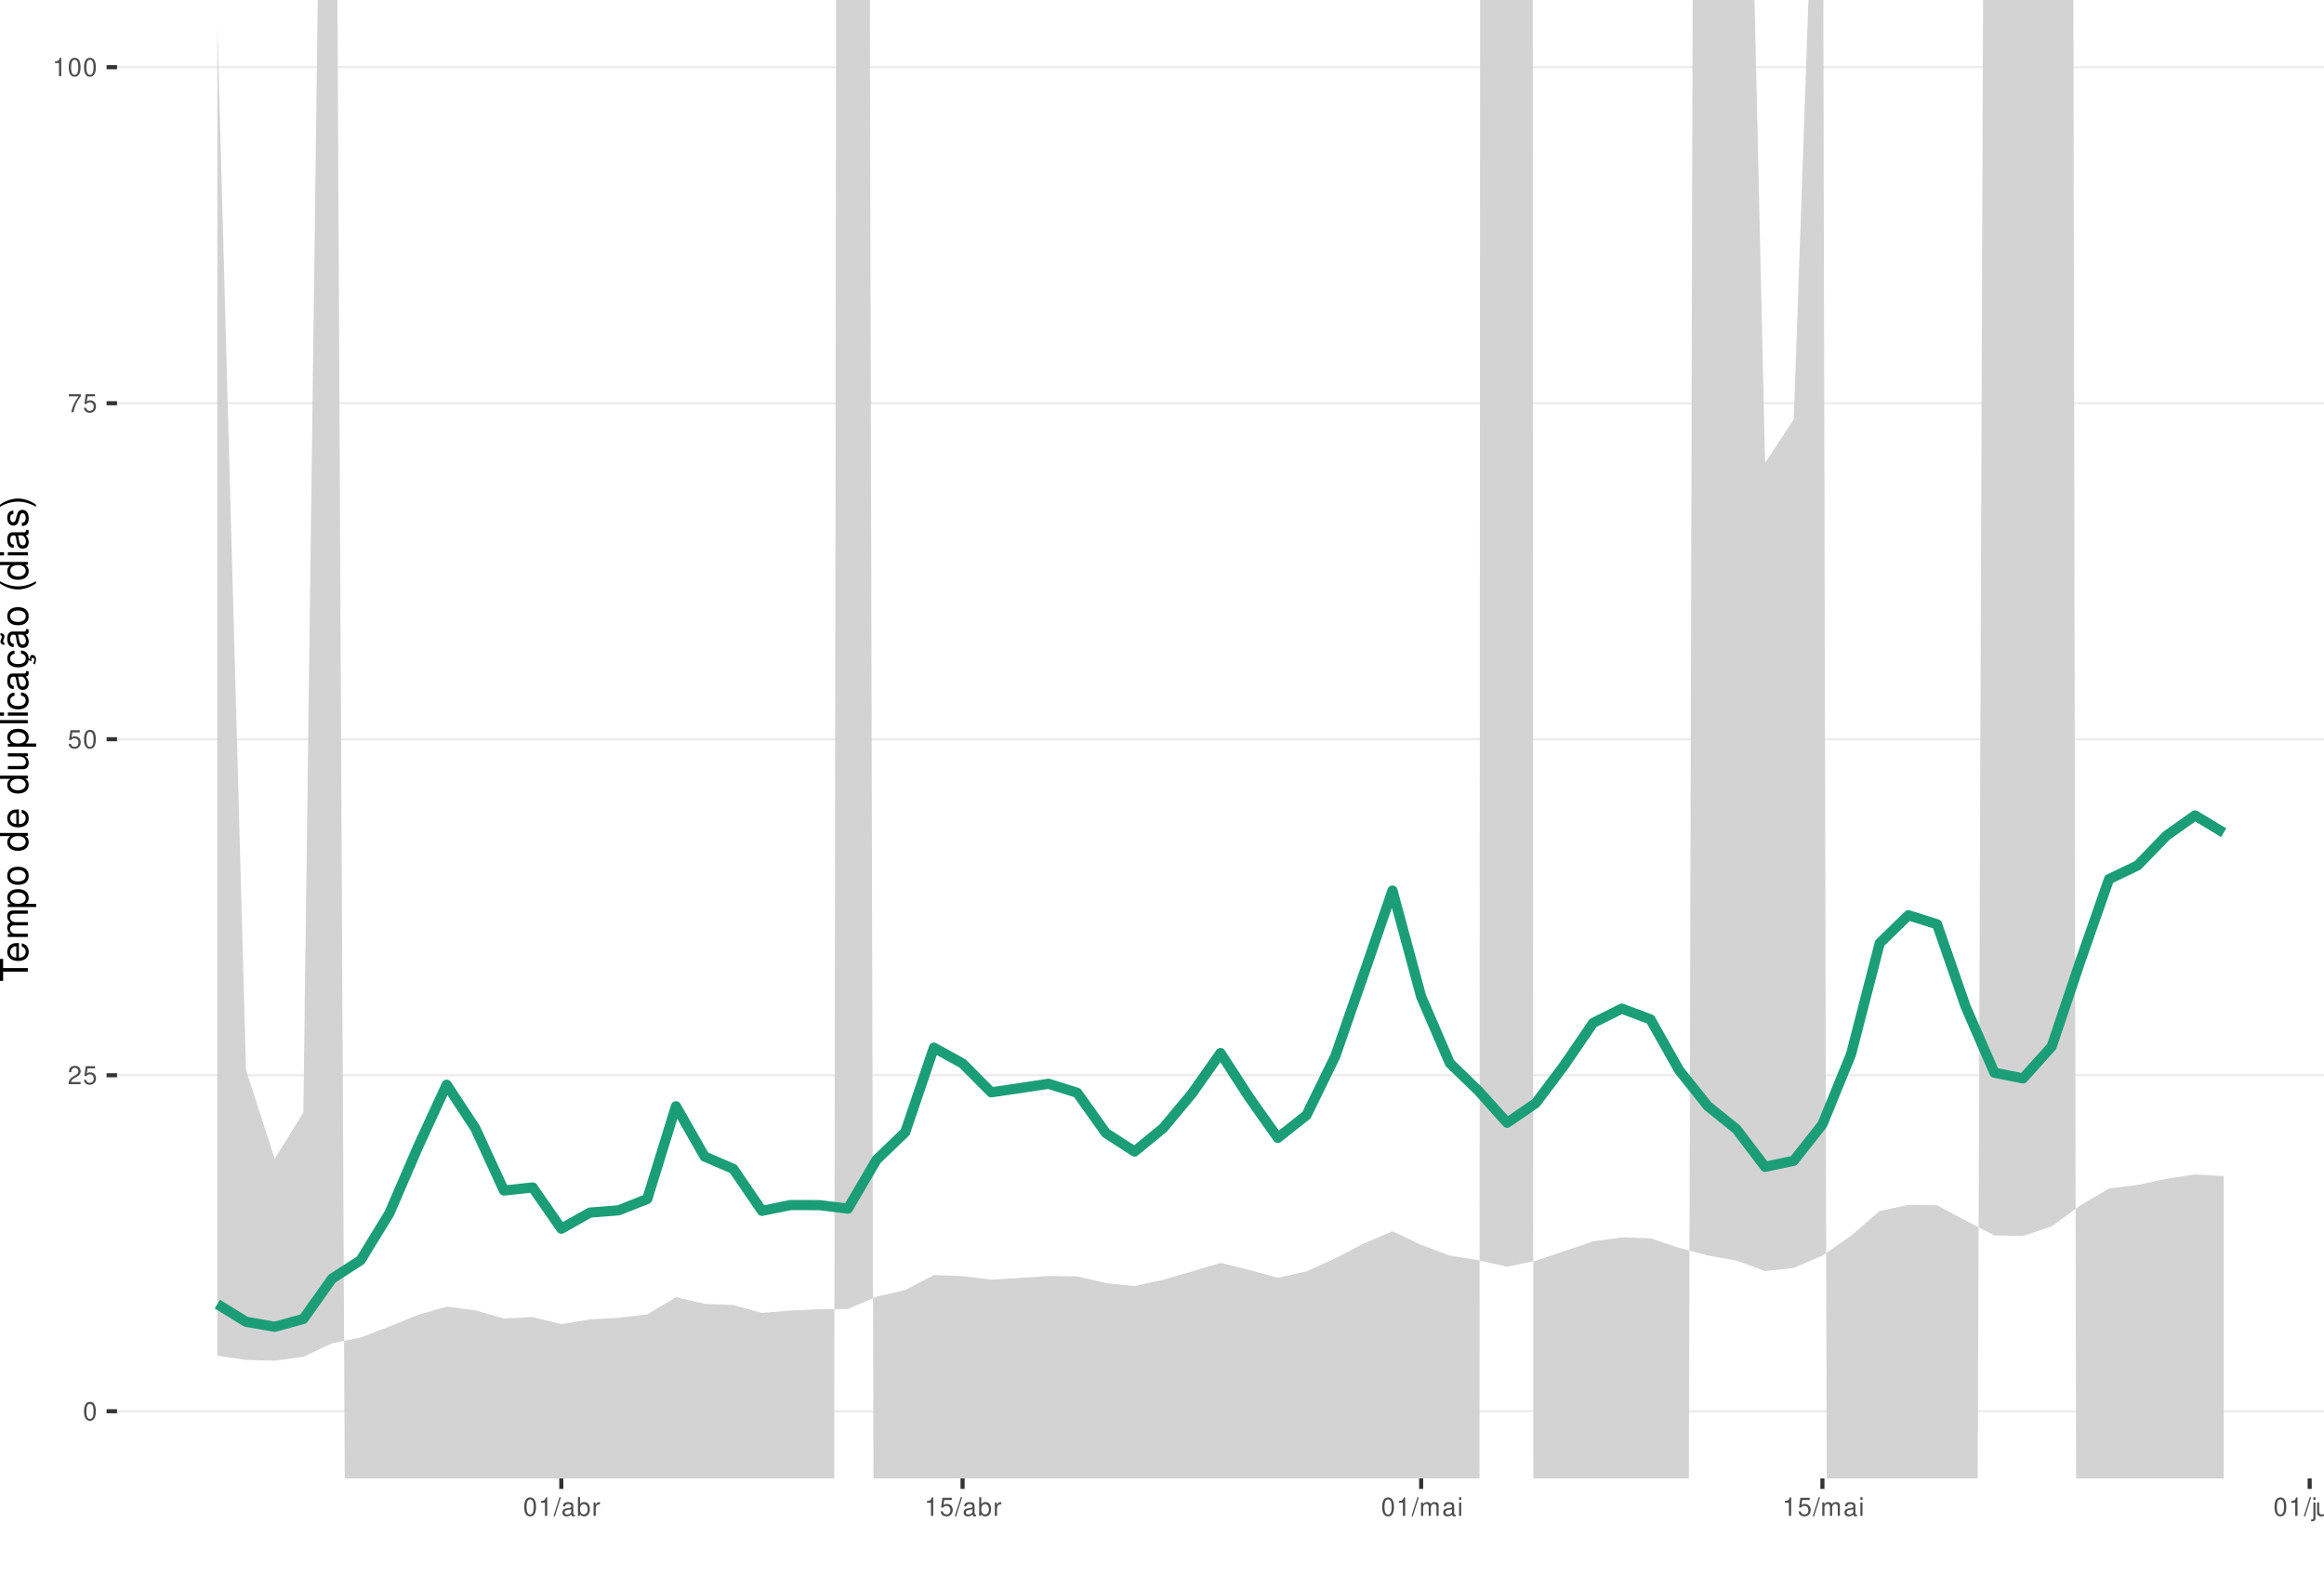
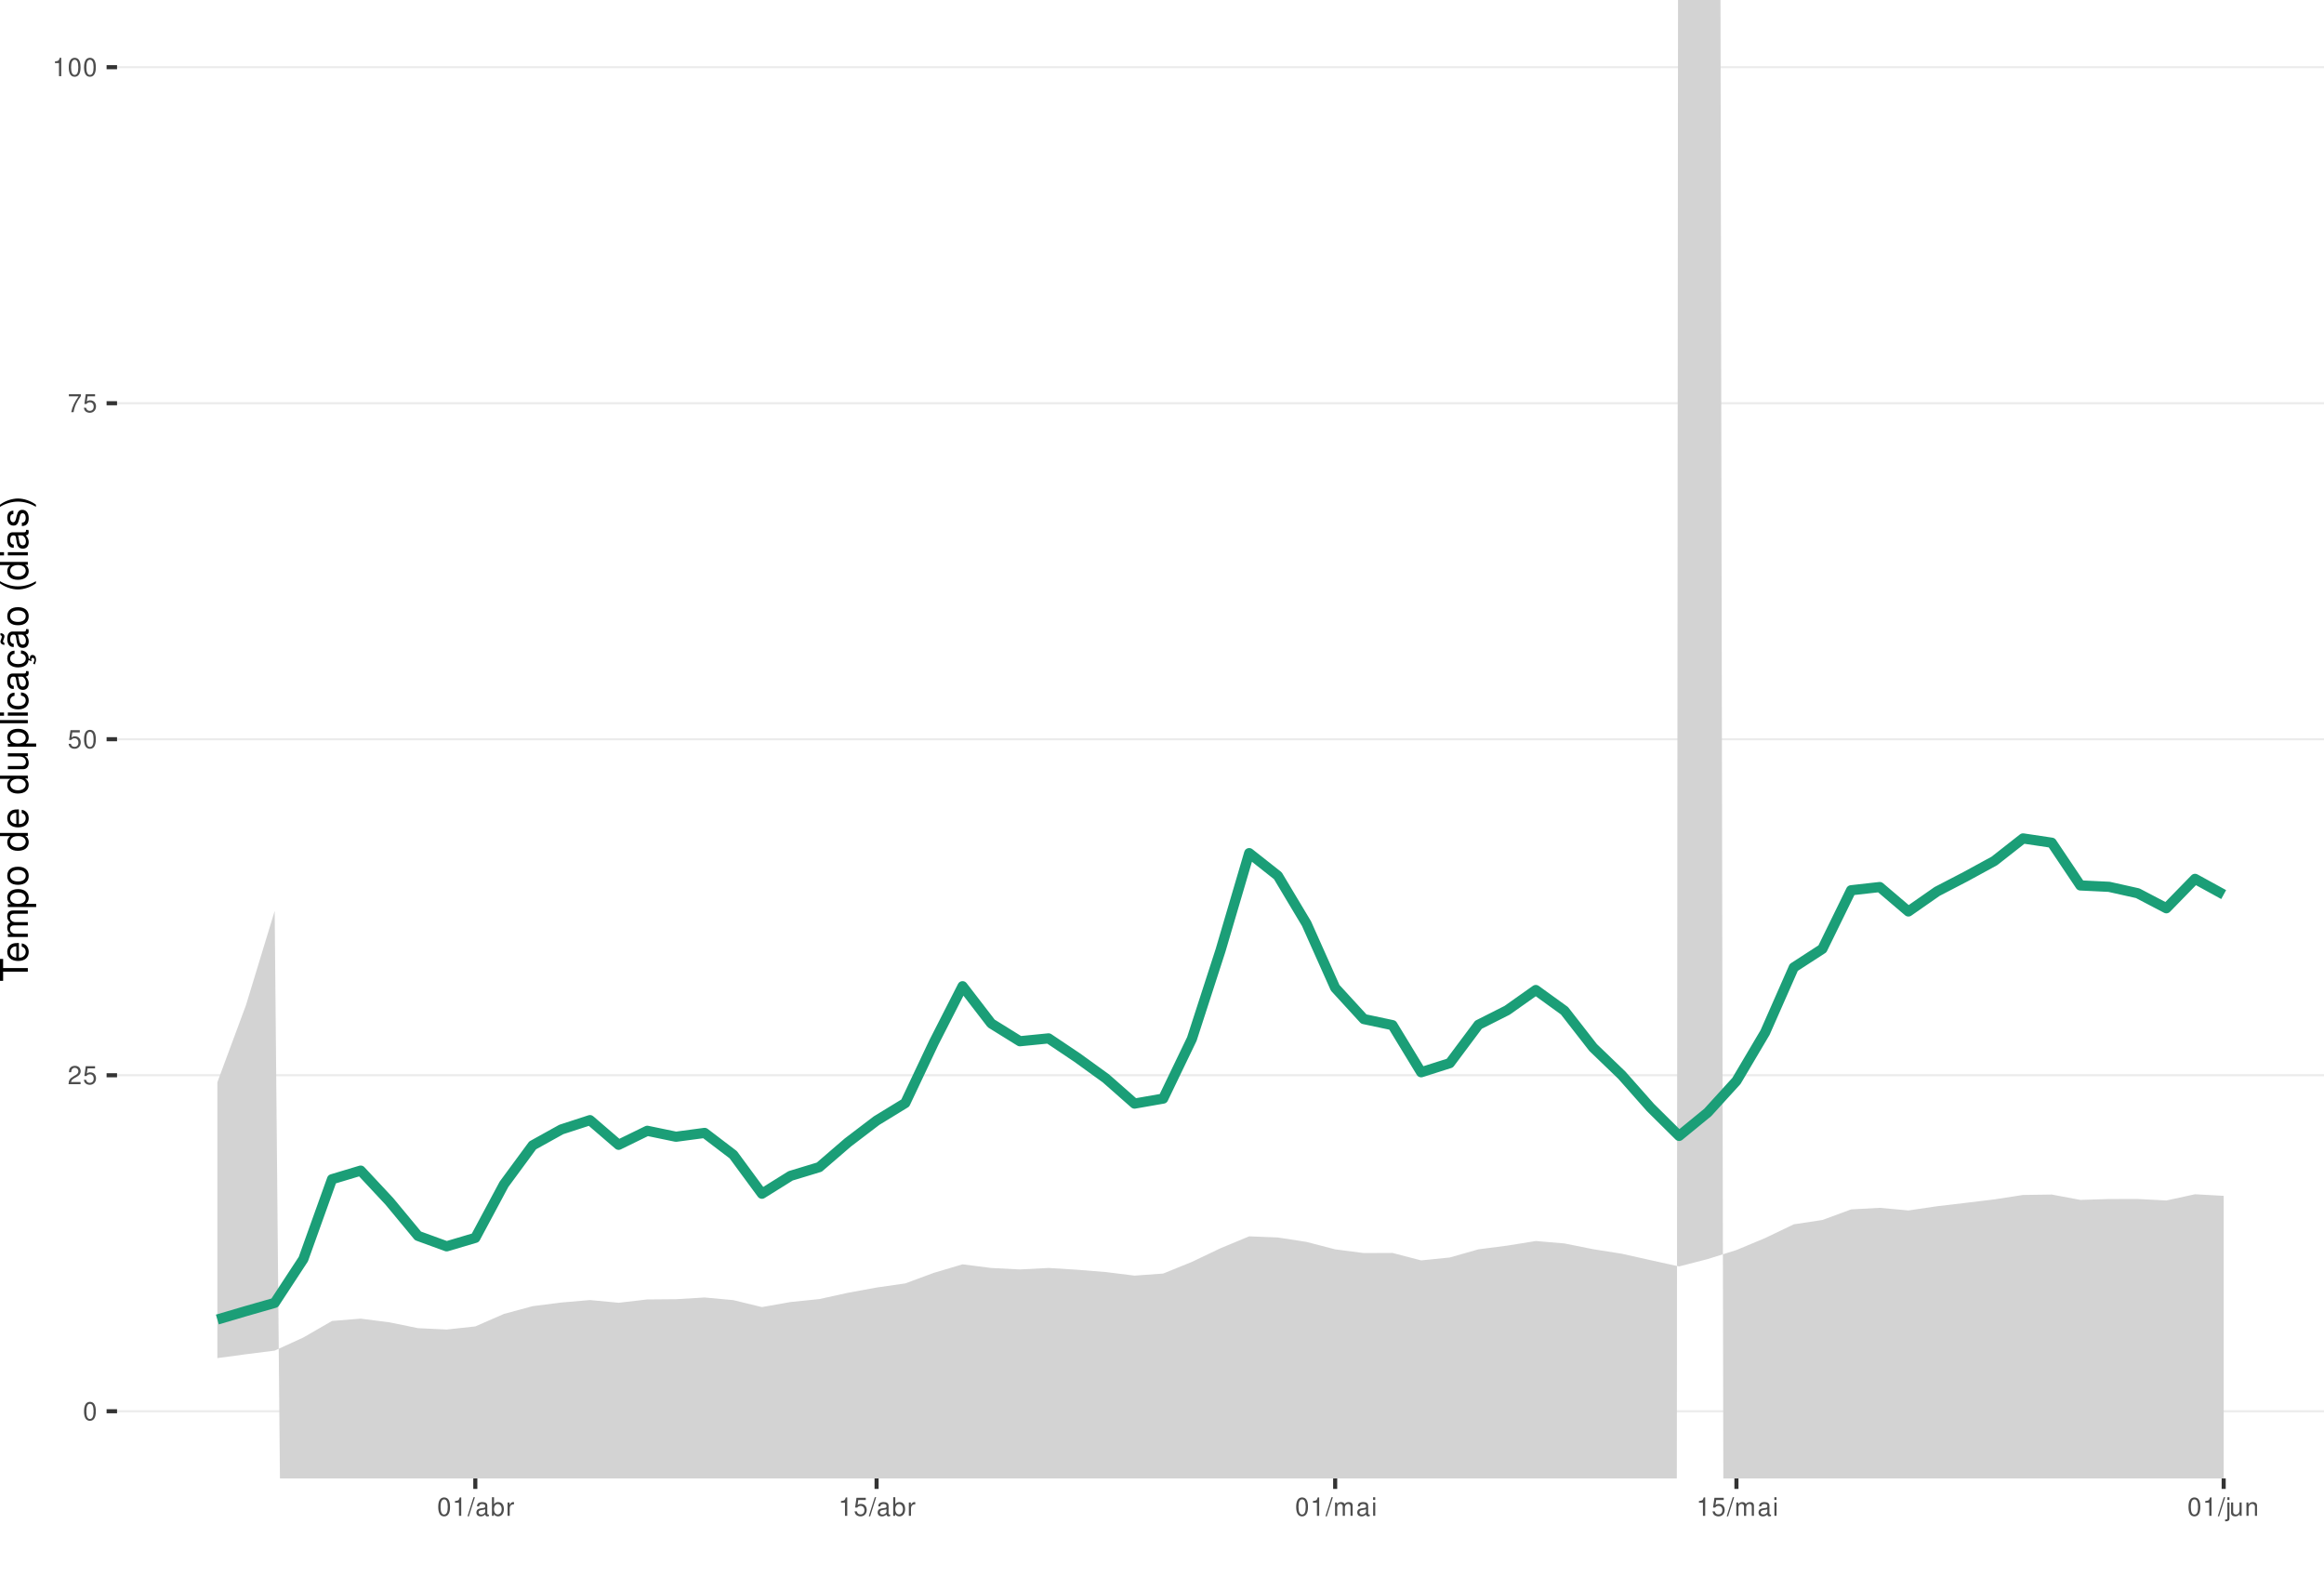
<svg xmlns="http://www.w3.org/2000/svg" xmlns:xlink="http://www.w3.org/1999/xlink" width="609pt" height="413pt" viewBox="0 0 609 413" version="1.1">
  <defs>
    <g>
      <symbol overflow="visible" id="glyph0-0">
        <path style="stroke:none;" d="" />
      </symbol>
      <symbol overflow="visible" id="glyph0-1">
        <path style="stroke:none;" d="M 1.828 -4.812 C 1.391 -4.812 0.984 -4.609 0.75 -4.281 C 0.438 -3.859 0.281 -3.219 0.281 -2.328 C 0.281 -0.703 0.812 0.156 1.828 0.156 C 2.828 0.156 3.375 -0.703 3.375 -2.297 C 3.375 -3.219 3.234 -3.844 2.922 -4.281 C 2.672 -4.625 2.281 -4.812 1.828 -4.812 Z M 1.828 -4.297 C 2.469 -4.297 2.781 -3.641 2.781 -2.344 C 2.781 -0.969 2.469 -0.328 1.812 -0.328 C 1.203 -0.328 0.891 -1 0.891 -2.328 C 0.891 -3.641 1.203 -4.297 1.828 -4.297 Z M 1.828 -4.297 " />
      </symbol>
      <symbol overflow="visible" id="glyph0-2">
        <path style="stroke:none;" d="M 3.375 -0.578 L 0.891 -0.578 C 0.938 -0.984 1.156 -1.234 1.734 -1.578 L 2.406 -1.953 C 3.062 -2.328 3.406 -2.812 3.406 -3.406 C 3.406 -3.812 3.234 -4.188 2.969 -4.438 C 2.688 -4.688 2.344 -4.812 1.891 -4.812 C 1.297 -4.812 0.844 -4.594 0.578 -4.188 C 0.422 -3.938 0.344 -3.641 0.328 -3.141 L 0.922 -3.141 C 0.938 -3.469 0.984 -3.672 1.062 -3.828 C 1.219 -4.125 1.516 -4.297 1.875 -4.297 C 2.406 -4.297 2.797 -3.906 2.797 -3.391 C 2.797 -3.016 2.578 -2.672 2.156 -2.438 L 1.547 -2.078 C 0.562 -1.516 0.281 -1.062 0.219 0 L 3.375 0 Z M 3.375 -0.578 " />
      </symbol>
      <symbol overflow="visible" id="glyph0-3">
        <path style="stroke:none;" d="M 3.172 -4.719 L 0.734 -4.719 L 0.375 -2.156 L 0.922 -2.156 C 1.188 -2.469 1.422 -2.594 1.797 -2.594 C 2.422 -2.594 2.812 -2.156 2.812 -1.453 C 2.812 -0.781 2.422 -0.359 1.781 -0.359 C 1.266 -0.359 0.953 -0.625 0.812 -1.156 L 0.234 -1.156 C 0.312 -0.766 0.375 -0.578 0.516 -0.406 C 0.781 -0.047 1.266 0.156 1.797 0.156 C 2.75 0.156 3.422 -0.547 3.422 -1.531 C 3.422 -2.469 2.797 -3.109 1.891 -3.109 C 1.562 -3.109 1.297 -3.016 1.016 -2.828 L 1.203 -4.141 L 3.172 -4.141 Z M 3.172 -4.719 " />
      </symbol>
      <symbol overflow="visible" id="glyph0-4">
        <path style="stroke:none;" d="M 3.469 -4.719 L 0.312 -4.719 L 0.312 -4.141 L 2.859 -4.141 C 1.734 -2.531 1.266 -1.547 0.922 0 L 1.547 0 C 1.797 -1.516 2.391 -2.812 3.469 -4.234 Z M 3.469 -4.719 " />
      </symbol>
      <symbol overflow="visible" id="glyph0-5">
        <path style="stroke:none;" d="M 1.719 -3.422 L 1.719 0 L 2.312 0 L 2.312 -4.812 L 1.922 -4.812 C 1.719 -4.078 1.578 -3.969 0.672 -3.859 L 0.672 -3.422 Z M 1.719 -3.422 " />
      </symbol>
      <symbol overflow="visible" id="glyph0-6">
        <path style="stroke:none;" d="M 1.531 -4.859 L -0.047 0.141 L 0.312 0.141 L 1.891 -4.859 Z M 1.531 -4.859 " />
      </symbol>
      <symbol overflow="visible" id="glyph0-7">
        <path style="stroke:none;" d="M 3.562 -0.328 C 3.5 -0.312 3.469 -0.312 3.438 -0.312 C 3.25 -0.312 3.141 -0.406 3.141 -0.578 L 3.141 -2.641 C 3.141 -3.25 2.688 -3.594 1.828 -3.594 C 1.312 -3.594 0.906 -3.438 0.672 -3.188 C 0.516 -3 0.453 -2.797 0.438 -2.453 L 0.984 -2.453 C 1.031 -2.875 1.297 -3.078 1.812 -3.078 C 2.312 -3.078 2.594 -2.891 2.594 -2.562 L 2.594 -2.406 C 2.578 -2.172 2.469 -2.078 2.016 -2.031 C 1.219 -1.922 1.109 -1.891 0.891 -1.812 C 0.484 -1.641 0.281 -1.328 0.281 -0.875 C 0.281 -0.25 0.719 0.156 1.422 0.156 C 1.859 0.156 2.219 0 2.609 -0.359 C 2.656 0 2.828 0.156 3.188 0.156 C 3.297 0.156 3.375 0.141 3.562 0.094 Z M 2.594 -1.094 C 2.594 -0.906 2.531 -0.797 2.375 -0.641 C 2.141 -0.438 1.875 -0.328 1.547 -0.328 C 1.109 -0.328 0.859 -0.547 0.859 -0.891 C 0.859 -1.266 1.094 -1.438 1.703 -1.531 C 2.297 -1.609 2.406 -1.641 2.594 -1.719 Z M 2.594 -1.094 " />
      </symbol>
      <symbol overflow="visible" id="glyph0-8">
        <path style="stroke:none;" d="M 0.359 -4.859 L 0.359 0 L 0.859 0 L 0.859 -0.453 C 1.125 -0.047 1.484 0.156 1.969 0.156 C 2.875 0.156 3.484 -0.594 3.484 -1.75 C 3.484 -2.891 2.922 -3.594 1.984 -3.594 C 1.516 -3.594 1.172 -3.406 0.906 -3.016 L 0.906 -4.859 Z M 1.891 -3.062 C 2.5 -3.062 2.906 -2.531 2.906 -1.703 C 2.906 -0.906 2.484 -0.359 1.891 -0.359 C 1.297 -0.359 0.906 -0.906 0.906 -1.719 C 0.906 -2.531 1.297 -3.062 1.891 -3.062 Z M 1.891 -3.062 " />
      </symbol>
      <symbol overflow="visible" id="glyph0-9">
        <path style="stroke:none;" d="M 0.453 -3.484 L 0.453 0 L 1.016 0 L 1.016 -1.812 C 1.031 -2.656 1.375 -3.016 2.141 -3 L 2.141 -3.562 C 2.047 -3.578 1.984 -3.594 1.922 -3.594 C 1.562 -3.594 1.297 -3.375 0.969 -2.859 L 0.969 -3.484 Z M 0.453 -3.484 " />
      </symbol>
      <symbol overflow="visible" id="glyph0-10">
        <path style="stroke:none;" d="M 0.469 -3.484 L 0.469 0 L 1.031 0 L 1.031 -2.188 C 1.031 -2.703 1.391 -3.109 1.844 -3.109 C 2.25 -3.109 2.484 -2.844 2.484 -2.406 L 2.484 0 L 3.047 0 L 3.047 -2.188 C 3.047 -2.703 3.422 -3.109 3.875 -3.109 C 4.266 -3.109 4.516 -2.844 4.516 -2.406 L 4.516 0 L 5.078 0 L 5.078 -2.609 C 5.078 -3.234 4.719 -3.594 4.062 -3.594 C 3.594 -3.594 3.312 -3.453 2.984 -3.062 C 2.781 -3.422 2.5 -3.594 2.047 -3.594 C 1.578 -3.594 1.266 -3.422 0.984 -3 L 0.984 -3.484 Z M 0.469 -3.484 " />
      </symbol>
      <symbol overflow="visible" id="glyph0-11">
        <path style="stroke:none;" d="M 1 -3.484 L 0.453 -3.484 L 0.453 0 L 1 0 Z M 1 -4.859 L 0.438 -4.859 L 0.438 -4.156 L 1 -4.156 Z M 1 -4.859 " />
      </symbol>
      <symbol overflow="visible" id="glyph0-12">
        <path style="stroke:none;" d="M 0.469 -3.484 L 0.469 0.5 C 0.469 0.859 0.359 0.969 0.016 0.969 C -0.031 0.969 -0.047 0.969 -0.125 0.953 L -0.125 1.438 C -0.047 1.438 -0.016 1.453 0.062 1.453 C 0.688 1.453 1.016 1.203 1.016 0.719 L 1.016 -3.484 Z M 1.016 -4.859 L 0.469 -4.859 L 0.469 -4.156 L 1.016 -4.156 Z M 1.016 -4.859 " />
      </symbol>
      <symbol overflow="visible" id="glyph0-13">
        <path style="stroke:none;" d="M 3.203 0 L 3.203 -3.484 L 2.656 -3.484 L 2.656 -1.516 C 2.656 -0.797 2.281 -0.328 1.703 -0.328 C 1.266 -0.328 0.984 -0.594 0.984 -1.016 L 0.984 -3.484 L 0.438 -3.484 L 0.438 -0.797 C 0.438 -0.219 0.859 0.156 1.547 0.156 C 2.062 0.156 2.391 -0.031 2.703 -0.484 L 2.703 0 Z M 3.203 0 " />
      </symbol>
      <symbol overflow="visible" id="glyph0-14">
        <path style="stroke:none;" d="M 0.469 -3.484 L 0.469 0 L 1.031 0 L 1.031 -1.922 C 1.031 -2.641 1.391 -3.109 1.969 -3.109 C 2.406 -3.109 2.688 -2.828 2.688 -2.422 L 2.688 0 L 3.234 0 L 3.234 -2.641 C 3.234 -3.219 2.812 -3.594 2.141 -3.594 C 1.625 -3.594 1.281 -3.391 0.984 -2.906 L 0.984 -3.484 Z M 0.469 -3.484 " />
      </symbol>
      <symbol overflow="visible" id="glyph1-0">
        <path style="stroke:none;" d="" />
      </symbol>
      <symbol overflow="visible" id="glyph1-1">
        <path style="stroke:none;" d="M -6.469 -3.547 L -6.469 -5.938 L -7.297 -5.938 L -7.297 -0.203 L -6.469 -0.203 L -6.469 -2.609 L 0 -2.609 L 0 -3.547 Z M -6.469 -3.547 " />
      </symbol>
      <symbol overflow="visible" id="glyph1-2">
        <path style="stroke:none;" d="M -2.344 -5.125 C -3.141 -5.125 -3.625 -5.062 -4.016 -4.922 C -4.875 -4.578 -5.391 -3.781 -5.391 -2.797 C -5.391 -1.344 -4.281 -0.406 -2.547 -0.406 C -0.812 -0.406 0.234 -1.297 0.234 -2.781 C 0.234 -3.984 -0.453 -4.812 -1.594 -5.016 L -1.594 -4.188 C -0.906 -3.953 -0.547 -3.484 -0.547 -2.812 C -0.547 -2.281 -0.781 -1.828 -1.219 -1.547 C -1.516 -1.344 -1.812 -1.281 -2.344 -1.266 Z M -3.016 -1.297 C -3.984 -1.359 -4.625 -1.953 -4.625 -2.797 C -4.625 -3.641 -3.953 -4.234 -3.016 -4.234 Z M -3.016 -1.297 " />
      </symbol>
      <symbol overflow="visible" id="glyph1-3">
        <path style="stroke:none;" d="M -5.234 -0.703 L 0 -0.703 L 0 -1.547 L -3.297 -1.547 C -4.047 -1.547 -4.656 -2.094 -4.656 -2.766 C -4.656 -3.391 -4.281 -3.734 -3.609 -3.734 L 0 -3.734 L 0 -4.578 L -3.297 -4.578 C -4.047 -4.578 -4.656 -5.125 -4.656 -5.812 C -4.656 -6.422 -4.266 -6.781 -3.609 -6.781 L 0 -6.781 L 0 -7.625 L -3.938 -7.625 C -4.875 -7.625 -5.391 -7.078 -5.391 -6.094 C -5.391 -5.406 -5.188 -4.984 -4.594 -4.484 C -5.156 -4.188 -5.391 -3.766 -5.391 -3.078 C -5.391 -2.375 -5.125 -1.906 -4.5 -1.469 L -5.234 -1.469 Z M -5.234 -0.703 " />
      </symbol>
      <symbol overflow="visible" id="glyph1-4">
        <path style="stroke:none;" d="M 2.188 -0.547 L 2.188 -1.375 L -0.547 -1.375 C -0.016 -1.812 0.234 -2.312 0.234 -2.984 C 0.234 -4.344 -0.859 -5.234 -2.531 -5.234 C -4.297 -5.234 -5.391 -4.375 -5.391 -2.984 C -5.391 -2.266 -5.062 -1.703 -4.453 -1.312 L -5.234 -1.312 L -5.234 -0.547 Z M -4.609 -2.844 C -4.609 -3.766 -3.797 -4.359 -2.547 -4.359 C -1.359 -4.359 -0.547 -3.75 -0.547 -2.844 C -0.547 -1.953 -1.344 -1.375 -2.578 -1.375 C -3.812 -1.375 -4.609 -1.953 -4.609 -2.844 Z M -4.609 -2.844 " />
      </symbol>
      <symbol overflow="visible" id="glyph1-5">
        <path style="stroke:none;" d="M -5.391 -2.719 C -5.391 -1.234 -4.344 -0.359 -2.578 -0.359 C -0.812 -0.359 0.234 -1.234 0.234 -2.734 C 0.234 -4.203 -0.812 -5.094 -2.547 -5.094 C -4.359 -5.094 -5.391 -4.234 -5.391 -2.719 Z M -4.625 -2.734 C -4.625 -3.672 -3.844 -4.234 -2.547 -4.234 C -1.312 -4.234 -0.547 -3.656 -0.547 -2.734 C -0.547 -1.797 -1.312 -1.234 -2.578 -1.234 C -3.844 -1.234 -4.625 -1.797 -4.625 -2.734 Z M -4.625 -2.734 " />
      </symbol>
      <symbol overflow="visible" id="glyph1-6">
        <path style="stroke:none;" d="" />
      </symbol>
      <symbol overflow="visible" id="glyph1-7">
        <path style="stroke:none;" d="M -7.297 -4.953 L -7.297 -4.125 L -4.578 -4.125 C -5.109 -3.766 -5.391 -3.203 -5.391 -2.516 C -5.391 -1.156 -4.297 -0.266 -2.625 -0.266 C -0.859 -0.266 0.234 -1.125 0.234 -2.547 C 0.234 -3.266 -0.047 -3.766 -0.688 -4.203 L 0 -4.203 L 0 -4.953 Z M -4.609 -2.656 C -4.609 -3.547 -3.812 -4.125 -2.562 -4.125 C -1.344 -4.125 -0.547 -3.547 -0.547 -2.656 C -0.547 -1.734 -1.359 -1.125 -2.578 -1.125 C -3.797 -1.125 -4.609 -1.734 -4.609 -2.656 Z M -4.609 -2.656 " />
      </symbol>
      <symbol overflow="visible" id="glyph1-8">
        <path style="stroke:none;" d="M 0 -4.812 L -5.234 -4.812 L -5.234 -3.984 L -2.266 -3.984 C -1.203 -3.984 -0.5 -3.438 -0.5 -2.562 C -0.5 -1.906 -0.906 -1.484 -1.531 -1.484 L -5.234 -1.484 L -5.234 -0.656 L -1.203 -0.656 C -0.328 -0.656 0.234 -1.297 0.234 -2.312 C 0.234 -3.094 -0.047 -3.578 -0.734 -4.062 L 0 -4.062 Z M 0 -4.812 " />
      </symbol>
      <symbol overflow="visible" id="glyph1-9">
        <path style="stroke:none;" d="M -7.297 -1.516 L -7.297 -0.688 L 0 -0.688 L 0 -1.516 Z M -7.297 -1.516 " />
      </symbol>
      <symbol overflow="visible" id="glyph1-10">
        <path style="stroke:none;" d="M -5.234 -1.5 L -5.234 -0.672 L 0 -0.672 L 0 -1.5 Z M -7.297 -1.5 L -7.297 -0.656 L -6.234 -0.656 L -6.234 -1.5 Z M -7.297 -1.5 " />
      </symbol>
      <symbol overflow="visible" id="glyph1-11">
        <path style="stroke:none;" d="M -3.484 -4.703 C -3.984 -4.672 -4.312 -4.562 -4.609 -4.359 C -5.094 -4 -5.391 -3.375 -5.391 -2.641 C -5.391 -1.219 -4.266 -0.312 -2.531 -0.312 C -0.844 -0.312 0.234 -1.203 0.234 -2.625 C 0.234 -3.875 -0.516 -4.672 -1.797 -4.766 L -1.797 -3.938 C -0.953 -3.797 -0.547 -3.359 -0.547 -2.656 C -0.547 -1.734 -1.297 -1.188 -2.531 -1.188 C -3.844 -1.188 -4.625 -1.719 -4.625 -2.625 C -4.625 -3.328 -4.203 -3.766 -3.484 -3.875 Z M -3.484 -4.703 " />
      </symbol>
      <symbol overflow="visible" id="glyph1-12">
        <path style="stroke:none;" d="M -0.484 -5.344 C -0.469 -5.266 -0.469 -5.219 -0.469 -5.172 C -0.469 -4.875 -0.625 -4.719 -0.875 -4.719 L -3.953 -4.719 C -4.891 -4.719 -5.391 -4.047 -5.391 -2.75 C -5.391 -1.984 -5.172 -1.375 -4.781 -1.016 C -4.516 -0.766 -4.203 -0.672 -3.688 -0.656 L -3.688 -1.484 C -4.328 -1.562 -4.625 -1.938 -4.625 -2.719 C -4.625 -3.484 -4.344 -3.891 -3.844 -3.891 L -3.625 -3.891 C -3.266 -3.875 -3.125 -3.703 -3.047 -3.016 C -2.891 -1.844 -2.844 -1.656 -2.719 -1.344 C -2.453 -0.734 -2 -0.422 -1.312 -0.422 C -0.375 -0.422 0.234 -1.078 0.234 -2.141 C 0.234 -2.797 0 -3.328 -0.547 -3.922 C 0 -3.984 0.234 -4.234 0.234 -4.781 C 0.234 -4.953 0.203 -5.062 0.141 -5.344 Z M -1.656 -3.891 C -1.375 -3.891 -1.203 -3.812 -0.969 -3.562 C -0.656 -3.219 -0.5 -2.812 -0.5 -2.312 C -0.5 -1.672 -0.812 -1.297 -1.344 -1.297 C -1.891 -1.297 -2.172 -1.656 -2.297 -2.547 C -2.422 -3.438 -2.453 -3.609 -2.594 -3.891 Z M -1.656 -3.891 " />
      </symbol>
      <symbol overflow="visible" id="glyph1-13">
        <path style="stroke:none;" d="M 0.234 -2.641 C 0.234 -3.875 -0.547 -4.703 -1.797 -4.766 L -1.797 -3.938 C -0.953 -3.797 -0.531 -3.359 -0.531 -2.656 C -0.531 -1.734 -1.281 -1.188 -2.516 -1.188 C -3.844 -1.188 -4.625 -1.719 -4.625 -2.625 C -4.625 -3.328 -4.203 -3.766 -3.484 -3.875 L -3.484 -4.703 C -3.984 -4.672 -4.312 -4.562 -4.609 -4.359 C -5.094 -4 -5.391 -3.375 -5.391 -2.641 C -5.391 -1.219 -4.266 -0.312 -2.531 -0.312 C -1.469 -0.312 -0.625 -0.672 -0.156 -1.312 C 0.047 -1.594 0.125 -1.812 0.203 -2.25 L 0.922 -1.938 L 0.984 -2.062 C 0.938 -2.188 0.906 -2.25 0.906 -2.375 C 0.906 -2.656 1.047 -2.828 1.281 -2.828 C 1.547 -2.828 1.734 -2.594 1.734 -2.297 C 1.734 -2.031 1.672 -1.844 1.438 -1.406 L 1.406 -1.312 L 1.812 -1.094 C 2.078 -1.75 2.141 -1.953 2.141 -2.344 C 2.141 -3.109 1.781 -3.578 1.203 -3.578 C 0.781 -3.578 0.547 -3.297 0.547 -2.797 C 0.547 -2.703 0.547 -2.641 0.562 -2.516 Z M 0.234 -2.641 " />
      </symbol>
      <symbol overflow="visible" id="glyph1-14">
        <path style="stroke:none;" d="M -0.484 -5.344 C -0.469 -5.266 -0.469 -5.219 -0.469 -5.172 C -0.469 -4.875 -0.625 -4.719 -0.875 -4.719 L -3.953 -4.719 C -4.891 -4.719 -5.391 -4.047 -5.391 -2.75 C -5.391 -1.984 -5.172 -1.375 -4.781 -1.016 C -4.516 -0.766 -4.203 -0.672 -3.688 -0.656 L -3.688 -1.484 C -4.328 -1.562 -4.625 -1.938 -4.625 -2.719 C -4.625 -3.484 -4.344 -3.891 -3.844 -3.891 L -3.625 -3.891 C -3.266 -3.875 -3.125 -3.703 -3.047 -3.016 C -2.891 -1.844 -2.844 -1.656 -2.719 -1.344 C -2.453 -0.734 -2 -0.422 -1.312 -0.422 C -0.375 -0.422 0.234 -1.078 0.234 -2.141 C 0.234 -2.797 0 -3.328 -0.547 -3.922 C 0 -3.984 0.234 -4.234 0.234 -4.781 C 0.234 -4.953 0.203 -5.062 0.141 -5.344 Z M -1.656 -3.891 C -1.375 -3.891 -1.203 -3.812 -0.969 -3.562 C -0.656 -3.219 -0.5 -2.812 -0.5 -2.312 C -0.5 -1.672 -0.812 -1.297 -1.344 -1.297 C -1.891 -1.297 -2.172 -1.656 -2.297 -2.547 C -2.422 -3.438 -2.453 -3.609 -2.594 -3.891 Z M -7.172 -3.75 C -6.922 -3.672 -6.812 -3.547 -6.812 -3.375 C -6.812 -3.25 -6.875 -2.984 -6.984 -2.734 C -7.156 -2.312 -7.172 -2.25 -7.172 -2.047 C -7.172 -1.594 -6.797 -1.297 -6.141 -1.188 L -6.141 -1.766 C -6.375 -1.812 -6.5 -1.938 -6.5 -2.094 C -6.5 -2.203 -6.469 -2.344 -6.375 -2.578 C -6.156 -3.156 -6.125 -3.234 -6.125 -3.438 C -6.125 -3.922 -6.484 -4.219 -7.172 -4.312 Z M -7.172 -3.75 " />
      </symbol>
      <symbol overflow="visible" id="glyph1-15">
        <path style="stroke:none;" d="M -7.297 -2.359 C -5.984 -1.359 -4.156 -0.734 -2.594 -0.734 C -1.016 -0.734 0.812 -1.359 2.125 -2.359 L 2.125 -2.906 C 0.688 -2.031 -0.984 -1.547 -2.594 -1.547 C -4.188 -1.547 -5.875 -2.031 -7.297 -2.906 Z M -7.297 -2.359 " />
      </symbol>
      <symbol overflow="visible" id="glyph1-16">
        <path style="stroke:none;" d="M -3.781 -4.375 C -4.812 -4.375 -5.391 -3.688 -5.391 -2.484 C -5.391 -1.266 -4.766 -0.469 -3.797 -0.469 C -2.969 -0.469 -2.578 -0.891 -2.281 -2.125 L -2.094 -2.906 C -1.953 -3.484 -1.734 -3.719 -1.375 -3.719 C -0.875 -3.719 -0.547 -3.234 -0.547 -2.5 C -0.547 -2.047 -0.672 -1.672 -0.891 -1.453 C -1.047 -1.328 -1.188 -1.266 -1.562 -1.219 L -1.562 -0.344 C -0.344 -0.375 0.234 -1.062 0.234 -2.438 C 0.234 -3.75 -0.422 -4.594 -1.438 -4.594 C -2.203 -4.594 -2.641 -4.156 -2.891 -3.109 L -3.078 -2.312 C -3.234 -1.625 -3.453 -1.344 -3.828 -1.344 C -4.312 -1.344 -4.625 -1.766 -4.625 -2.453 C -4.625 -3.125 -4.328 -3.484 -3.781 -3.5 Z M -3.781 -4.375 " />
      </symbol>
      <symbol overflow="visible" id="glyph1-17">
        <path style="stroke:none;" d="M 2.125 -0.938 C 0.812 -1.938 -1.016 -2.562 -2.578 -2.562 C -4.156 -2.562 -5.984 -1.938 -7.297 -0.938 L -7.297 -0.375 C -5.859 -1.266 -4.188 -1.75 -2.578 -1.75 C -0.984 -1.75 0.703 -1.266 2.125 -0.375 Z M 2.125 -0.938 " />
      </symbol>
    </g>
    <clipPath id="clip1">
      <path d="M 30.672 0 L 609 0 L 609 387.328 L 30.672 387.328 Z M 30.672 0 " />
    </clipPath>
    <clipPath id="clip2">
      <path d="M 30.672 369 L 609 369 L 609 370 L 30.672 370 Z M 30.672 369 " />
    </clipPath>
    <clipPath id="clip3">
      <path d="M 30.672 281 L 609 281 L 609 282 L 30.672 282 Z M 30.672 281 " />
    </clipPath>
    <clipPath id="clip4">
      <path d="M 30.672 193 L 609 193 L 609 194 L 30.672 194 Z M 30.672 193 " />
    </clipPath>
    <clipPath id="clip5">
      <path d="M 30.672 105 L 609 105 L 609 106 L 30.672 106 Z M 30.672 105 " />
    </clipPath>
    <clipPath id="clip6">
      <path d="M 30.672 17 L 609 17 L 609 18 L 30.672 18 Z M 30.672 17 " />
    </clipPath>
    <clipPath id="clip7">
      <path d="M 56 0 L 583 0 L 583 387.328 L 56 387.328 Z M 56 0 " />
    </clipPath>
  </defs>
  <g id="surface36">
    <rect x="0" y="0" width="609" height="413" style="fill:rgb(100%,100%,100%);fill-opacity:1;stroke:none;" />
    <rect x="0" y="0" width="609" height="413" style="fill:rgb(100%,100%,100%);fill-opacity:1;stroke:none;" />
    <path style="fill:none;stroke-width:1.067;stroke-linecap:round;stroke-linejoin:round;stroke:rgb(100%,100%,100%);stroke-opacity:1;stroke-miterlimit:10;" d="M 0 413 L 609 413 L 609 0 L 0 0 Z M 0 413 " />
    <g clip-path="url(#clip1)" clip-rule="nonzero">
      <path style=" stroke:none;fill-rule:nonzero;fill:rgb(100%,100%,100%);fill-opacity:1;" d="M 30.672 387.328 L 609 387.328 L 609 0 L 30.672 0 Z M 30.672 387.328 " />
    </g>
    <g clip-path="url(#clip2)" clip-rule="nonzero">
      <path style="fill:none;stroke-width:0.533;stroke-linecap:butt;stroke-linejoin:round;stroke:rgb(92.157%,92.157%,92.157%);stroke-opacity:1;stroke-miterlimit:10;" d="M 30.672 369.723 L 609 369.723 " />
    </g>
    <g clip-path="url(#clip3)" clip-rule="nonzero">
      <path style="fill:none;stroke-width:0.533;stroke-linecap:butt;stroke-linejoin:round;stroke:rgb(92.157%,92.157%,92.157%);stroke-opacity:1;stroke-miterlimit:10;" d="M 30.672 281.695 L 609 281.695 " />
    </g>
    <g clip-path="url(#clip4)" clip-rule="nonzero">
      <path style="fill:none;stroke-width:0.533;stroke-linecap:butt;stroke-linejoin:round;stroke:rgb(92.157%,92.157%,92.157%);stroke-opacity:1;stroke-miterlimit:10;" d="M 30.672 193.664 L 609 193.664 " />
    </g>
    <g clip-path="url(#clip5)" clip-rule="nonzero">
      <path style="fill:none;stroke-width:0.533;stroke-linecap:butt;stroke-linejoin:round;stroke:rgb(92.157%,92.157%,92.157%);stroke-opacity:1;stroke-miterlimit:10;" d="M 30.672 105.637 L 609 105.637 " />
    </g>
    <g clip-path="url(#clip6)" clip-rule="nonzero">
      <path style="fill:none;stroke-width:0.533;stroke-linecap:butt;stroke-linejoin:round;stroke:rgb(92.157%,92.157%,92.157%);stroke-opacity:1;stroke-miterlimit:10;" d="M 30.672 17.605 L 609 17.605 " />
    </g>
    <g clip-path="url(#clip7)" clip-rule="nonzero">
-       <path style=" stroke:none;fill-rule:nonzero;fill:rgb(82.745%,82.745%,82.745%);fill-opacity:1;" d="M 56.957 6.973 L 64.469 280.316 L 71.98 303.566 L 79.492 291.477 L 83.262 0 L 88.43 0 L 90.469 413 L 218.559 413 L 219.109 0 L 227.938 0 L 228.961 413 L 387.691 413 L 387.859 0 L 401.656 0 L 401.812 413 L 442.504 413 L 443.555 0 L 459.777 0 L 462.539 121.266 L 470.051 109.844 L 473.891 0 L 477.801 0 L 478.738 413 L 518.16 413 L 519.652 0 L 543.336 0 L 544.086 413 L 582.711 413 L 582.711 308.109 L 575.203 307.676 L 567.691 308.832 L 560.18 310.43 L 552.668 311.344 L 545.16 315.781 L 537.648 321.289 L 530.137 323.805 L 522.625 323.672 L 515.117 319.762 L 507.605 315.762 L 500.094 315.645 L 492.582 317.254 L 485.074 323.715 L 477.562 328.934 L 470.051 332.176 L 462.539 332.984 L 455.031 330.254 L 447.52 328.914 L 440.008 326.93 L 432.496 324.406 L 424.984 324.176 L 417.477 325.215 L 409.965 327.746 L 402.453 330.297 L 394.941 331.867 L 387.434 330.184 L 379.922 328.945 L 372.41 326.113 L 364.898 322.562 L 357.391 325.766 L 349.879 329.672 L 342.367 333.086 L 334.855 334.742 L 327.348 332.699 L 319.836 330.848 L 312.324 333.117 L 304.812 335.27 L 297.305 336.926 L 289.793 336.133 L 282.281 334.391 L 274.77 334.285 L 267.262 334.777 L 259.75 335.254 L 252.238 334.324 L 244.727 334.02 L 237.219 337.969 L 229.707 339.688 L 222.195 342.938 L 214.684 342.992 L 207.176 343.32 L 199.664 343.961 L 192.152 341.898 L 184.641 341.586 L 177.133 339.84 L 169.621 344.336 L 162.109 345.234 L 154.598 345.645 L 147.09 346.902 L 139.578 345.039 L 132.066 345.43 L 124.555 343.277 L 117.047 342.316 L 109.535 344.48 L 102.023 347.523 L 94.512 350.41 L 87.004 351.918 L 79.492 355.461 L 71.98 356.473 L 64.469 356.277 L 56.957 355.164 Z M 56.957 6.973 " />
-     </g>
-     <path style="fill:none;stroke-width:2.667;stroke-linecap:butt;stroke-linejoin:round;stroke:rgb(10.588%,61.961%,46.667%);stroke-opacity:1;stroke-miterlimit:10;" d="M 56.957 341.652 L 64.469 346.289 L 71.98 347.594 L 79.492 345.543 L 87.004 334.988 L 94.512 330.137 L 102.023 317.883 L 109.535 300.473 L 117.047 284.168 L 124.555 295.586 L 132.066 311.902 L 139.578 311.09 L 147.09 321.895 L 154.598 317.68 L 162.109 317.086 L 169.621 314.105 L 177.133 289.809 L 184.641 302.992 L 192.152 306.227 L 199.664 317.219 L 207.176 315.699 L 214.684 315.719 L 222.195 316.637 L 229.707 303.828 L 237.219 296.609 L 244.727 274.473 L 252.238 278.605 L 259.75 286.168 L 267.262 285.07 L 274.77 283.93 L 282.281 286.289 L 289.793 296.828 L 297.305 301.684 L 304.812 295.539 L 312.324 286.531 L 319.836 275.883 L 327.348 287.5 L 334.855 298.102 L 342.367 292.152 L 349.879 276.773 L 357.391 255.172 L 364.898 233.309 L 372.41 261.09 L 379.922 278.512 L 387.434 285.793 L 394.941 294.137 L 402.453 289 L 409.965 278.984 L 417.477 267.996 L 424.984 264.238 L 432.496 267.047 L 440.008 280.371 L 447.52 289.766 L 455.031 295.805 L 462.539 305.691 L 470.051 304.09 L 477.562 294.578 L 485.074 276.156 L 492.582 247.078 L 500.094 239.777 L 507.605 242.148 L 515.117 263.789 L 522.625 281.02 L 530.137 282.52 L 537.648 274.148 L 545.16 251.777 L 552.668 230.324 L 560.18 226.711 L 567.691 218.953 L 575.203 213.625 L 582.711 218.156 " />
+       <path style=" stroke:none;fill-rule:nonzero;fill:rgb(82.745%,82.745%,82.745%);fill-opacity:1;" d="M 56.957 283.543 L 64.469 263.297 L 71.98 238.648 L 73.598 413 L 439.391 413 L 439.723 0 L 450.848 0 L 451.645 413 L 582.711 413 L 582.711 313.289 L 575.203 312.875 L 567.691 314.504 L 560.18 314.117 L 552.668 314.125 L 545.16 314.355 L 537.648 312.949 L 530.137 313.059 L 522.625 314.215 L 515.117 315.129 L 507.605 316.012 L 500.094 317.121 L 492.582 316.43 L 485.074 316.844 L 477.562 319.613 L 470.051 320.75 L 462.539 324.352 L 455.031 327.488 L 447.52 329.848 L 440.008 331.785 L 432.496 330.133 L 424.984 328.453 L 417.477 327.266 L 409.965 325.762 L 402.453 325.125 L 394.941 326.332 L 387.434 327.301 L 379.922 329.438 L 372.41 330.203 L 364.898 328.25 L 357.391 328.281 L 349.879 327.309 L 342.367 325.355 L 334.855 324.199 L 327.348 323.898 L 319.836 327.016 L 312.324 330.598 L 304.812 333.648 L 297.305 334.191 L 289.793 333.258 L 282.281 332.652 L 274.77 332.184 L 267.262 332.574 L 259.75 332.188 L 252.238 331.23 L 244.727 333.457 L 237.219 336.23 L 229.707 337.309 L 222.195 338.688 L 214.684 340.336 L 207.176 341.105 L 199.664 342.434 L 192.152 340.609 L 184.641 339.918 L 177.133 340.367 L 169.621 340.43 L 162.109 341.301 L 154.598 340.59 L 147.09 341.238 L 139.578 342.191 L 132.066 344.223 L 124.555 347.496 L 117.047 348.316 L 109.535 347.953 L 102.023 346.422 L 94.512 345.461 L 87.004 346.066 L 79.492 350.398 L 71.98 353.836 L 64.469 354.789 L 56.957 355.797 Z M 56.957 283.543 " />
+     </g>
+     <path style="fill:none;stroke-width:2.667;stroke-linecap:butt;stroke-linejoin:round;stroke:rgb(10.588%,61.961%,46.667%);stroke-opacity:1;stroke-miterlimit:10;" d="M 56.957 345.691 L 64.469 343.477 L 71.98 341.328 L 79.492 329.863 L 87.004 308.938 L 94.512 306.68 L 102.023 314.723 L 109.535 323.777 L 117.047 326.516 L 124.555 324.293 L 132.066 310.27 L 139.578 300.07 L 147.09 295.902 L 154.598 293.457 L 162.109 299.918 L 169.621 296.25 L 177.133 297.805 L 184.641 296.805 L 192.152 302.523 L 199.664 312.734 L 207.176 308.047 L 214.684 305.77 L 222.195 299.297 L 229.707 293.578 L 237.219 288.984 L 244.727 273.098 L 252.238 258.371 L 259.75 268.125 L 267.262 272.785 L 274.77 272.039 L 282.281 277.078 L 289.793 282.508 L 297.305 289.121 L 304.812 287.809 L 312.324 272.191 L 319.836 248.996 L 327.348 223.504 L 334.855 229.426 L 342.367 241.973 L 349.879 258.785 L 357.391 266.977 L 364.898 268.57 L 372.41 280.91 L 379.922 278.523 L 387.434 268.473 L 394.941 264.68 L 402.453 259.367 L 409.965 264.797 L 417.477 274.438 L 424.984 281.66 L 432.496 290.145 L 440.008 297.586 L 447.52 291.434 L 455.031 283.188 L 462.539 270.496 L 470.051 253.449 L 477.562 248.582 L 485.074 233.234 L 492.582 232.391 L 500.094 238.785 L 507.605 233.547 L 515.117 229.645 L 522.625 225.547 L 530.137 219.652 L 537.648 220.777 L 545.16 231.969 L 552.668 232.332 L 560.18 234.012 L 567.691 237.945 L 575.203 230.246 L 582.711 234.363 " />
    <g style="fill:rgb(30.196%,30.196%,30.196%);fill-opacity:1;">
      <use xlink:href="#glyph0-1" x="21.738" y="372.07" />
    </g>
    <g style="fill:rgb(30.196%,30.196%,30.196%);fill-opacity:1;">
      <use xlink:href="#glyph0-2" x="17.738" y="284.043" />
      <use xlink:href="#glyph0-3" x="21.738" y="284.043" />
    </g>
    <g style="fill:rgb(30.196%,30.196%,30.196%);fill-opacity:1;">
      <use xlink:href="#glyph0-3" x="17.738" y="196.012" />
      <use xlink:href="#glyph0-1" x="21.738" y="196.012" />
    </g>
    <g style="fill:rgb(30.196%,30.196%,30.196%);fill-opacity:1;">
      <use xlink:href="#glyph0-4" x="17.738" y="107.984" />
      <use xlink:href="#glyph0-3" x="21.738" y="107.984" />
    </g>
    <g style="fill:rgb(30.196%,30.196%,30.196%);fill-opacity:1;">
      <use xlink:href="#glyph0-5" x="13.738" y="19.953" />
      <use xlink:href="#glyph0-1" x="17.738" y="19.953" />
      <use xlink:href="#glyph0-1" x="21.738" y="19.953" />
    </g>
    <path style="fill:none;stroke-width:1.067;stroke-linecap:butt;stroke-linejoin:round;stroke:rgb(20%,20%,20%);stroke-opacity:1;stroke-miterlimit:10;" d="M 27.93 369.723 L 30.672 369.723 " />
    <path style="fill:none;stroke-width:1.067;stroke-linecap:butt;stroke-linejoin:round;stroke:rgb(20%,20%,20%);stroke-opacity:1;stroke-miterlimit:10;" d="M 27.93 281.695 L 30.672 281.695 " />
    <path style="fill:none;stroke-width:1.067;stroke-linecap:butt;stroke-linejoin:round;stroke:rgb(20%,20%,20%);stroke-opacity:1;stroke-miterlimit:10;" d="M 27.93 193.664 L 30.672 193.664 " />
    <path style="fill:none;stroke-width:1.067;stroke-linecap:butt;stroke-linejoin:round;stroke:rgb(20%,20%,20%);stroke-opacity:1;stroke-miterlimit:10;" d="M 27.93 105.637 L 30.672 105.637 " />
    <path style="fill:none;stroke-width:1.067;stroke-linecap:butt;stroke-linejoin:round;stroke:rgb(20%,20%,20%);stroke-opacity:1;stroke-miterlimit:10;" d="M 27.93 17.605 L 30.672 17.605 " />
-     <path style="fill:none;stroke-width:1.067;stroke-linecap:butt;stroke-linejoin:round;stroke:rgb(20%,20%,20%);stroke-opacity:1;stroke-miterlimit:10;" d="M 147.09 390.07 L 147.09 387.328 " />
-     <path style="fill:none;stroke-width:1.067;stroke-linecap:butt;stroke-linejoin:round;stroke:rgb(20%,20%,20%);stroke-opacity:1;stroke-miterlimit:10;" d="M 252.238 390.07 L 252.238 387.328 " />
-     <path style="fill:none;stroke-width:1.067;stroke-linecap:butt;stroke-linejoin:round;stroke:rgb(20%,20%,20%);stroke-opacity:1;stroke-miterlimit:10;" d="M 372.41 390.07 L 372.41 387.328 " />
-     <path style="fill:none;stroke-width:1.067;stroke-linecap:butt;stroke-linejoin:round;stroke:rgb(20%,20%,20%);stroke-opacity:1;stroke-miterlimit:10;" d="M 477.562 390.07 L 477.562 387.328 " />
-     <path style="fill:none;stroke-width:1.067;stroke-linecap:butt;stroke-linejoin:round;stroke:rgb(20%,20%,20%);stroke-opacity:1;stroke-miterlimit:10;" d="M 605.246 390.07 L 605.246 387.328 " />
-     <g style="fill:rgb(30.196%,30.196%,30.196%);fill-opacity:1;">
-       <use xlink:href="#glyph0-1" x="137.09" y="397.109" />
-       <use xlink:href="#glyph0-5" x="141.09" y="397.109" />
-       <use xlink:href="#glyph0-6" x="145.09" y="397.109" />
-       <use xlink:href="#glyph0-7" x="147.09" y="397.109" />
-       <use xlink:href="#glyph0-8" x="151.09" y="397.109" />
-       <use xlink:href="#glyph0-9" x="155.09" y="397.109" />
-     </g>
-     <g style="fill:rgb(30.196%,30.196%,30.196%);fill-opacity:1;">
-       <use xlink:href="#glyph0-5" x="242.238" y="397.109" />
-       <use xlink:href="#glyph0-3" x="246.238" y="397.109" />
-       <use xlink:href="#glyph0-6" x="250.238" y="397.109" />
-       <use xlink:href="#glyph0-7" x="252.238" y="397.109" />
-       <use xlink:href="#glyph0-8" x="256.238" y="397.109" />
-       <use xlink:href="#glyph0-9" x="260.238" y="397.109" />
-     </g>
-     <g style="fill:rgb(30.196%,30.196%,30.196%);fill-opacity:1;">
-       <use xlink:href="#glyph0-1" x="361.91" y="397.109" />
-       <use xlink:href="#glyph0-5" x="365.91" y="397.109" />
-       <use xlink:href="#glyph0-6" x="369.91" y="397.109" />
-       <use xlink:href="#glyph0-10" x="371.91" y="397.109" />
-       <use xlink:href="#glyph0-7" x="377.91" y="397.109" />
-       <use xlink:href="#glyph0-11" x="381.91" y="397.109" />
-     </g>
-     <g style="fill:rgb(30.196%,30.196%,30.196%);fill-opacity:1;">
-       <use xlink:href="#glyph0-5" x="467.062" y="397.109" />
-       <use xlink:href="#glyph0-3" x="471.062" y="397.109" />
-       <use xlink:href="#glyph0-6" x="475.062" y="397.109" />
-       <use xlink:href="#glyph0-10" x="477.062" y="397.109" />
-       <use xlink:href="#glyph0-7" x="483.062" y="397.109" />
-       <use xlink:href="#glyph0-11" x="487.062" y="397.109" />
-     </g>
-     <g style="fill:rgb(30.196%,30.196%,30.196%);fill-opacity:1;">
-       <use xlink:href="#glyph0-1" x="595.746" y="397.109" />
-       <use xlink:href="#glyph0-5" x="599.746" y="397.109" />
-       <use xlink:href="#glyph0-6" x="603.746" y="397.109" />
-       <use xlink:href="#glyph0-12" x="605.746" y="397.109" />
-       <use xlink:href="#glyph0-13" x="606.746" y="397.109" />
-       <use xlink:href="#glyph0-14" x="610.746" y="397.109" />
+     <path style="fill:none;stroke-width:1.067;stroke-linecap:butt;stroke-linejoin:round;stroke:rgb(20%,20%,20%);stroke-opacity:1;stroke-miterlimit:10;" d="M 124.555 390.07 L 124.555 387.328 " />
+     <path style="fill:none;stroke-width:1.067;stroke-linecap:butt;stroke-linejoin:round;stroke:rgb(20%,20%,20%);stroke-opacity:1;stroke-miterlimit:10;" d="M 229.707 390.07 L 229.707 387.328 " />
+     <path style="fill:none;stroke-width:1.067;stroke-linecap:butt;stroke-linejoin:round;stroke:rgb(20%,20%,20%);stroke-opacity:1;stroke-miterlimit:10;" d="M 349.879 390.07 L 349.879 387.328 " />
+     <path style="fill:none;stroke-width:1.067;stroke-linecap:butt;stroke-linejoin:round;stroke:rgb(20%,20%,20%);stroke-opacity:1;stroke-miterlimit:10;" d="M 455.031 390.07 L 455.031 387.328 " />
+     <path style="fill:none;stroke-width:1.067;stroke-linecap:butt;stroke-linejoin:round;stroke:rgb(20%,20%,20%);stroke-opacity:1;stroke-miterlimit:10;" d="M 582.711 390.07 L 582.711 387.328 " />
+     <g style="fill:rgb(30.196%,30.196%,30.196%);fill-opacity:1;">
+       <use xlink:href="#glyph0-1" x="114.555" y="397.109" />
+       <use xlink:href="#glyph0-5" x="118.555" y="397.109" />
+       <use xlink:href="#glyph0-6" x="122.555" y="397.109" />
+       <use xlink:href="#glyph0-7" x="124.555" y="397.109" />
+       <use xlink:href="#glyph0-8" x="128.555" y="397.109" />
+       <use xlink:href="#glyph0-9" x="132.555" y="397.109" />
+     </g>
+     <g style="fill:rgb(30.196%,30.196%,30.196%);fill-opacity:1;">
+       <use xlink:href="#glyph0-5" x="219.707" y="397.109" />
+       <use xlink:href="#glyph0-3" x="223.707" y="397.109" />
+       <use xlink:href="#glyph0-6" x="227.707" y="397.109" />
+       <use xlink:href="#glyph0-7" x="229.707" y="397.109" />
+       <use xlink:href="#glyph0-8" x="233.707" y="397.109" />
+       <use xlink:href="#glyph0-9" x="237.707" y="397.109" />
+     </g>
+     <g style="fill:rgb(30.196%,30.196%,30.196%);fill-opacity:1;">
+       <use xlink:href="#glyph0-1" x="339.379" y="397.109" />
+       <use xlink:href="#glyph0-5" x="343.379" y="397.109" />
+       <use xlink:href="#glyph0-6" x="347.379" y="397.109" />
+       <use xlink:href="#glyph0-10" x="349.379" y="397.109" />
+       <use xlink:href="#glyph0-7" x="355.379" y="397.109" />
+       <use xlink:href="#glyph0-11" x="359.379" y="397.109" />
+     </g>
+     <g style="fill:rgb(30.196%,30.196%,30.196%);fill-opacity:1;">
+       <use xlink:href="#glyph0-5" x="444.531" y="397.109" />
+       <use xlink:href="#glyph0-3" x="448.531" y="397.109" />
+       <use xlink:href="#glyph0-6" x="452.531" y="397.109" />
+       <use xlink:href="#glyph0-10" x="454.531" y="397.109" />
+       <use xlink:href="#glyph0-7" x="460.531" y="397.109" />
+       <use xlink:href="#glyph0-11" x="464.531" y="397.109" />
+     </g>
+     <g style="fill:rgb(30.196%,30.196%,30.196%);fill-opacity:1;">
+       <use xlink:href="#glyph0-1" x="573.211" y="397.109" />
+       <use xlink:href="#glyph0-5" x="577.211" y="397.109" />
+       <use xlink:href="#glyph0-6" x="581.211" y="397.109" />
+       <use xlink:href="#glyph0-12" x="583.211" y="397.109" />
+       <use xlink:href="#glyph0-13" x="584.211" y="397.109" />
+       <use xlink:href="#glyph0-14" x="588.211" y="397.109" />
    </g>
    <g style="fill:rgb(0%,0%,0%);fill-opacity:1;">
      <use xlink:href="#glyph1-1" x="7.29" y="257.164" />
      <use xlink:href="#glyph1-2" x="7.29" y="252.164" />
      <use xlink:href="#glyph1-3" x="7.29" y="246.164" />
      <use xlink:href="#glyph1-4" x="7.29" y="238.164" />
      <use xlink:href="#glyph1-5" x="7.29" y="232.164" />
      <use xlink:href="#glyph1-6" x="7.29" y="226.164" />
      <use xlink:href="#glyph1-7" x="7.29" y="223.164" />
      <use xlink:href="#glyph1-2" x="7.29" y="217.164" />
      <use xlink:href="#glyph1-6" x="7.29" y="211.164" />
      <use xlink:href="#glyph1-7" x="7.29" y="208.164" />
      <use xlink:href="#glyph1-8" x="7.29" y="202.164" />
      <use xlink:href="#glyph1-4" x="7.29" y="196.164" />
      <use xlink:href="#glyph1-9" x="7.29" y="190.164" />
      <use xlink:href="#glyph1-10" x="7.29" y="188.164" />
      <use xlink:href="#glyph1-11" x="7.29" y="186.164" />
      <use xlink:href="#glyph1-12" x="7.29" y="181.164" />
      <use xlink:href="#glyph1-13" x="7.29" y="175.164" />
      <use xlink:href="#glyph1-14" x="7.29" y="170.164" />
      <use xlink:href="#glyph1-5" x="7.29" y="164.164" />
      <use xlink:href="#glyph1-6" x="7.29" y="158.164" />
      <use xlink:href="#glyph1-15" x="7.29" y="155.164" />
      <use xlink:href="#glyph1-7" x="7.29" y="152.164" />
      <use xlink:href="#glyph1-10" x="7.29" y="146.164" />
      <use xlink:href="#glyph1-12" x="7.29" y="144.164" />
      <use xlink:href="#glyph1-16" x="7.29" y="138.164" />
      <use xlink:href="#glyph1-17" x="7.29" y="133.164" />
    </g>
  </g>
</svg>
